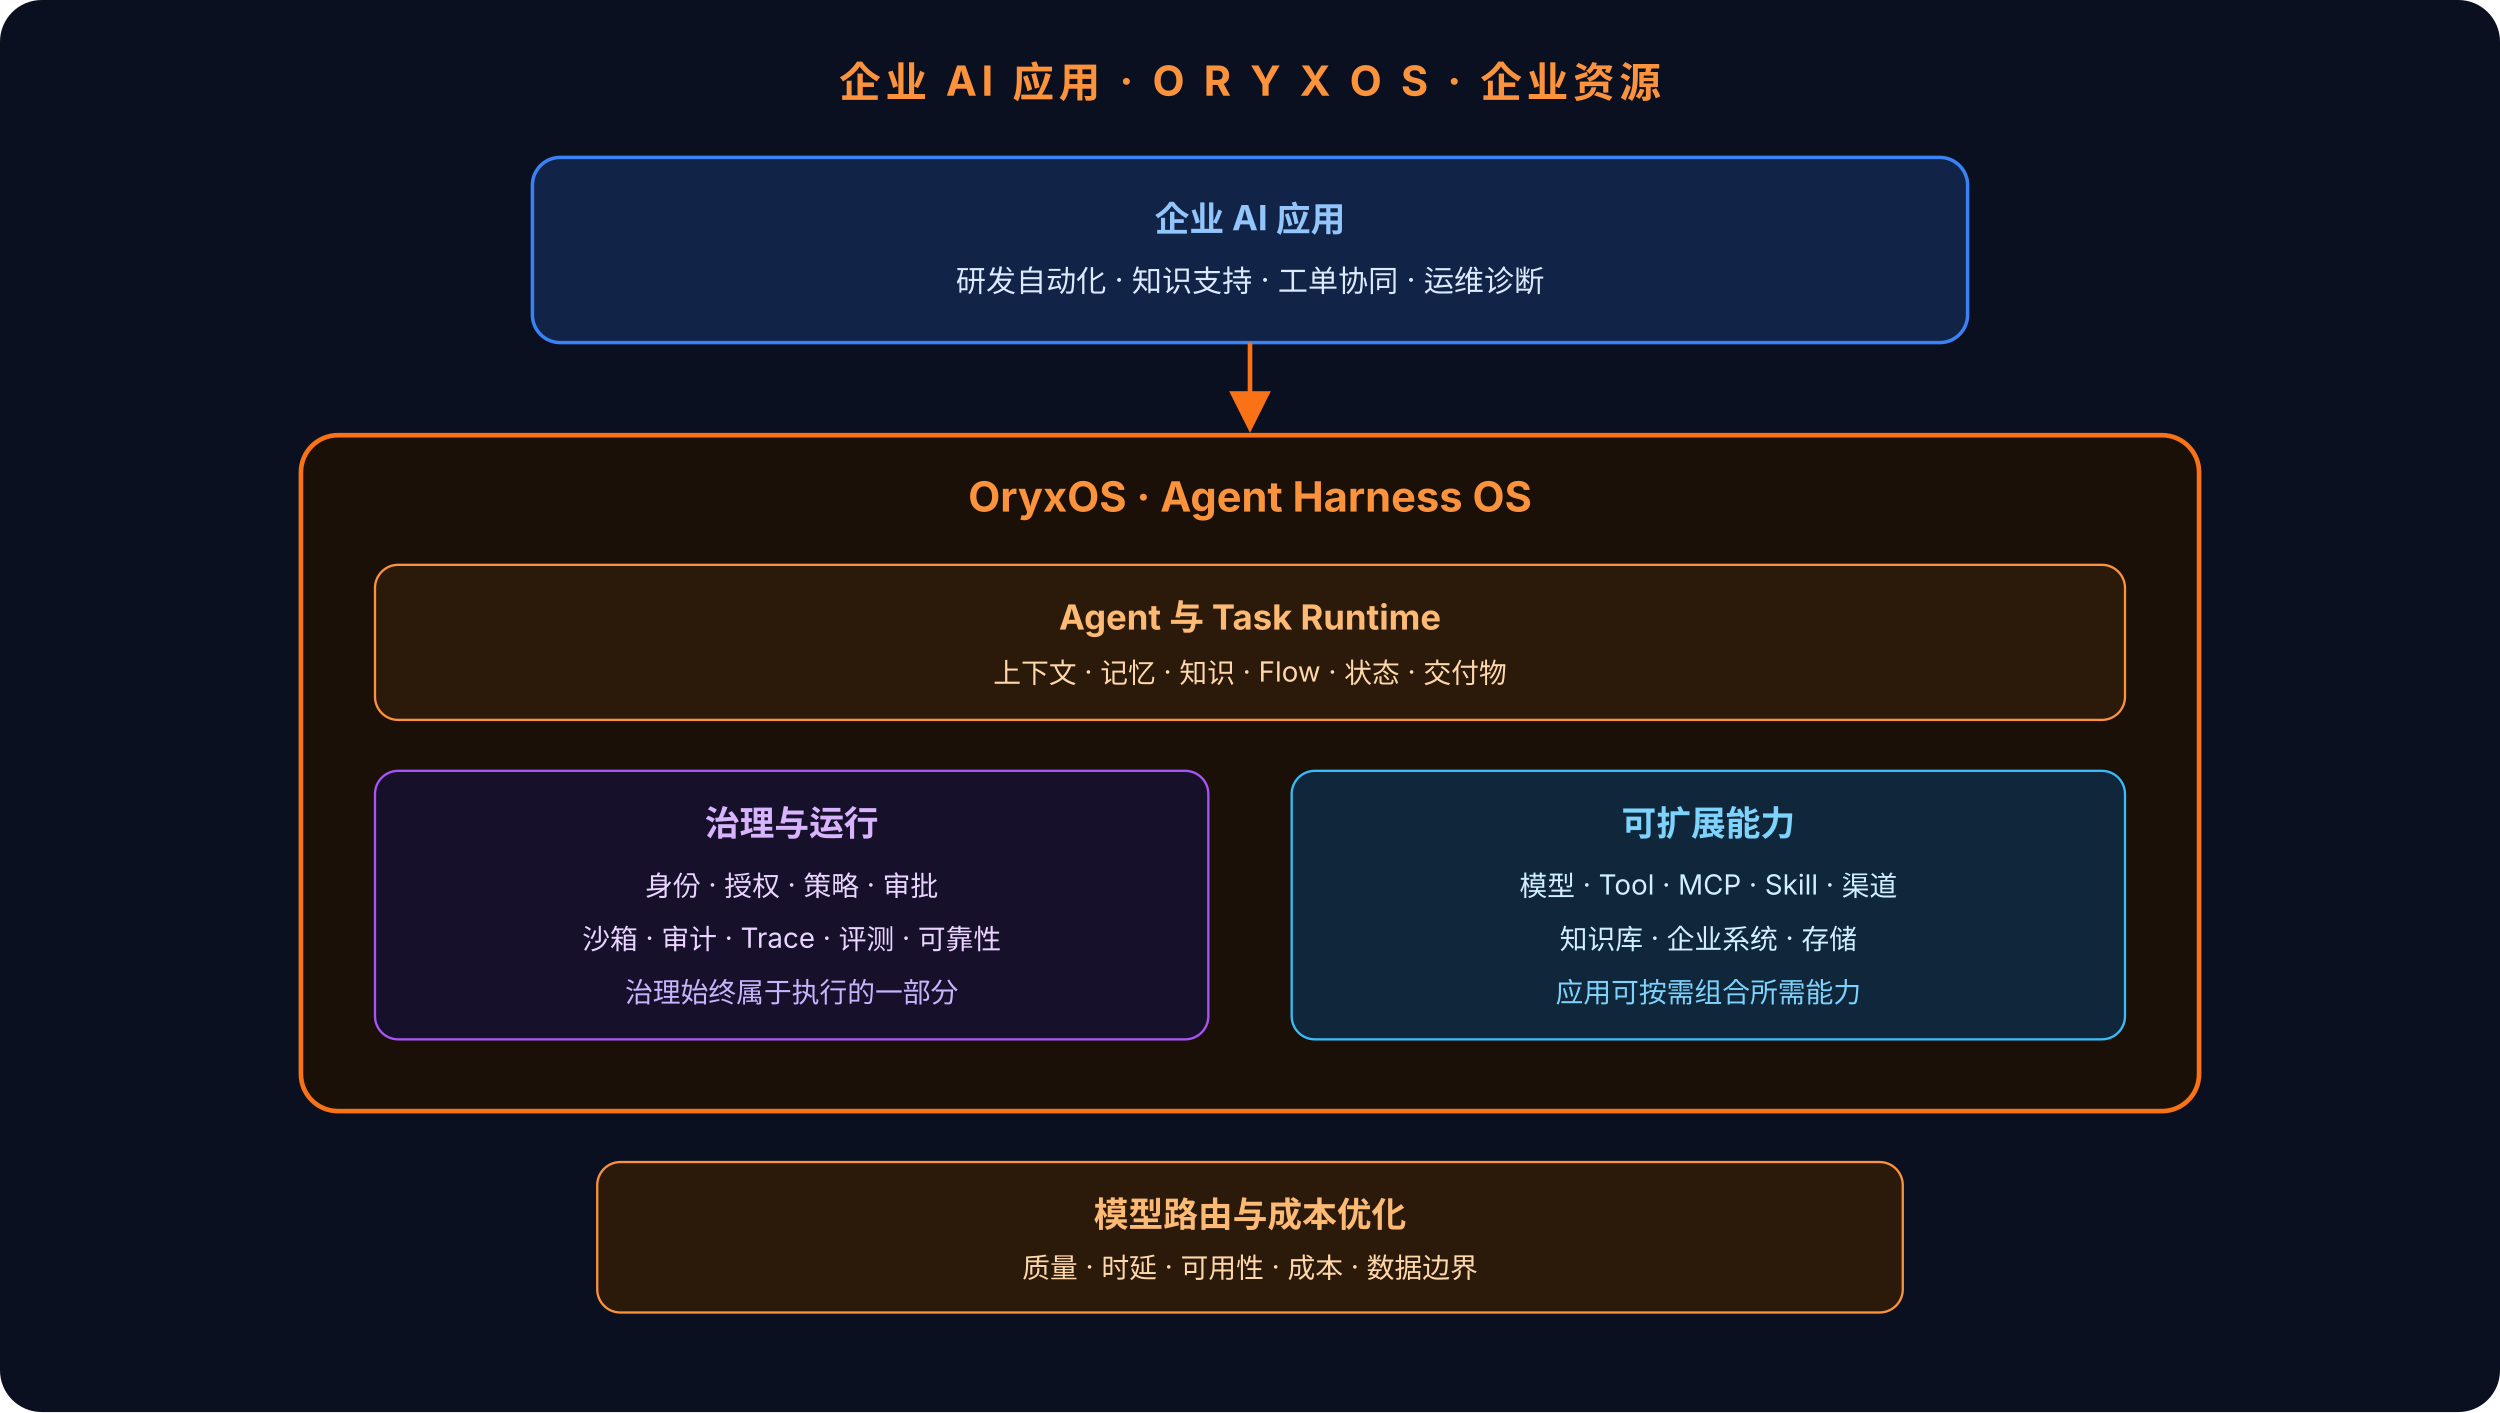
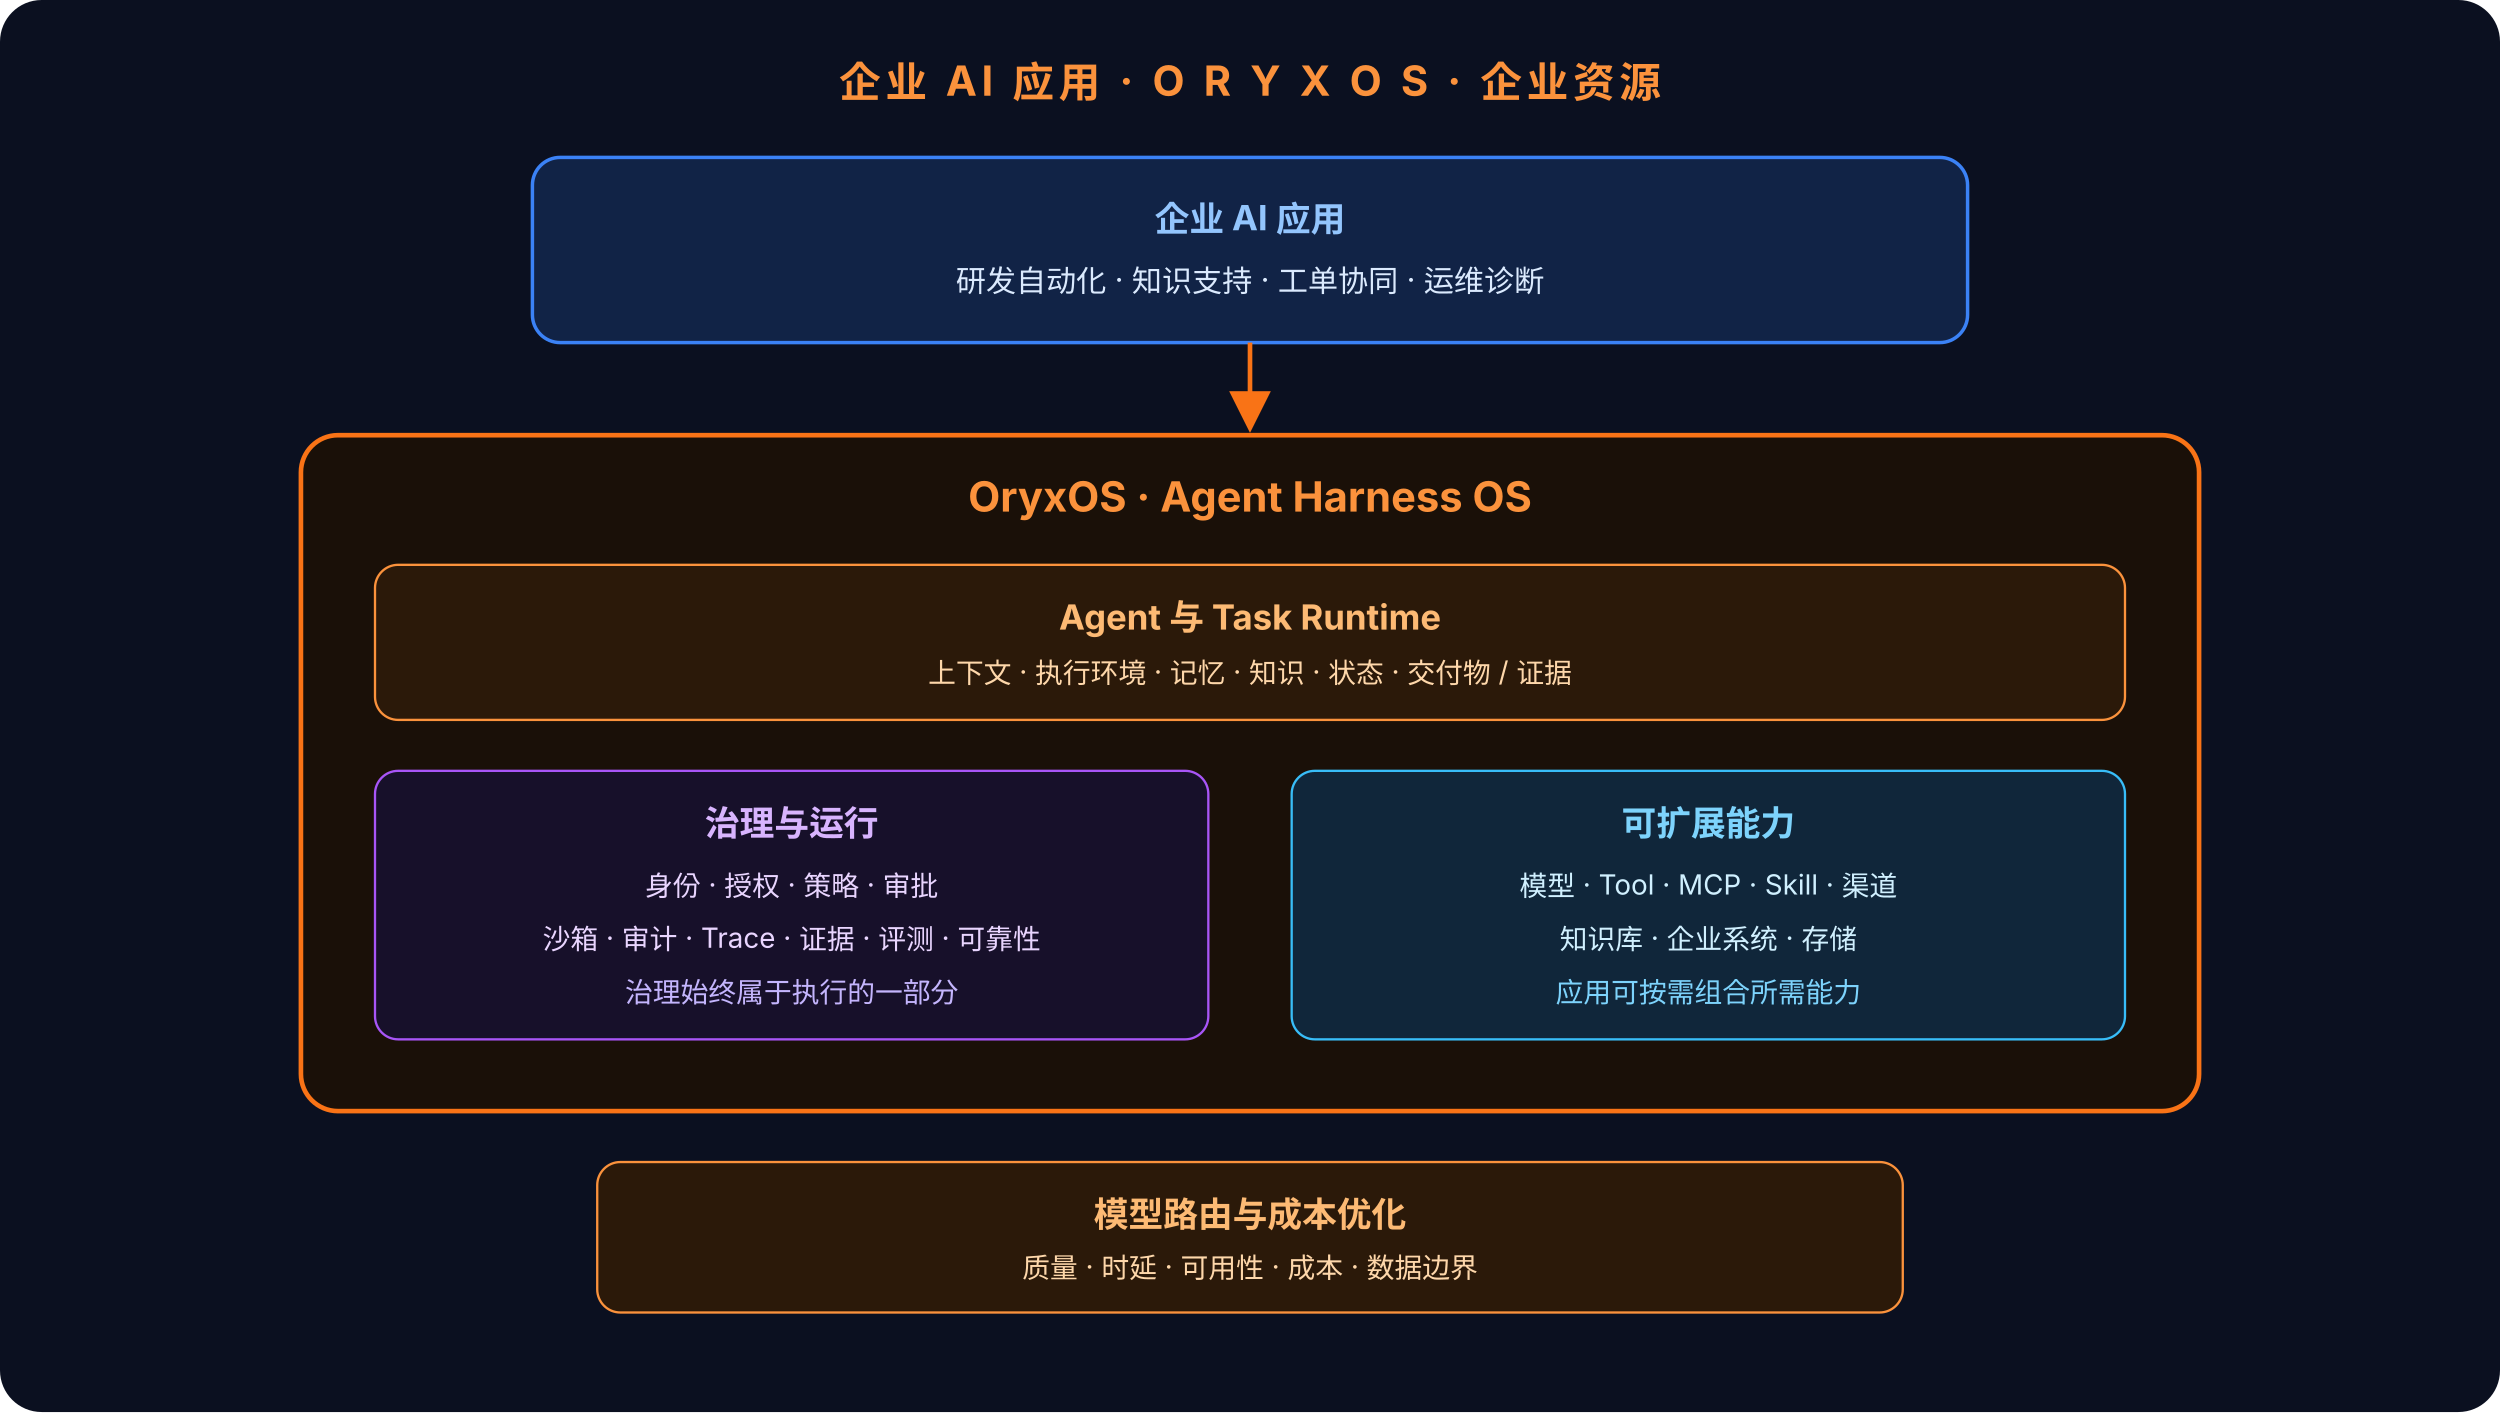
<svg xmlns="http://www.w3.org/2000/svg" viewBox="0 0 1080 610" role="img" aria-labelledby="title desc">
  <defs>
    <marker id="arrow" markerWidth="9" markerHeight="9" refX="7" refY="4.5" orient="auto">
      <path d="M0 0L9 4.5L0 9Z" fill="#f97316" />
    </marker>
    <style>text{font-family:'PingFang SC','Microsoft YaHei',Inter,sans-serif}.title{font-size:18px;font-weight:700}.label{font-size:15px;font-weight:700}.body{font-size:13px}.small{font-size:12px}</style>
  </defs>
  <rect width="1080" height="610" rx="18" fill="#0b1020" />
  <text x="540" y="42" text-anchor="middle" fill="#fb923c" class="title" letter-spacing="2">企业 AI 应用 · O R Y X O S · 企业资源</text>
  <rect x="230" y="68" width="620" height="80" rx="12" fill="#112346" stroke="#3b82f6" stroke-width="1.5" />
  <text x="540" y="100" text-anchor="middle" fill="#93c5fd" class="label">企业 AI 应用</text>
  <text x="540" y="126" text-anchor="middle" fill="#dbeafe" class="body">研发自动化 · 知识支持 · 工单协同 · 运维诊断</text>
  <line x1="540" y1="148" x2="540" y2="183" stroke="#f97316" stroke-width="2" marker-end="url(#arrow)" />
  <rect x="130" y="188" width="820" height="292" rx="16" fill="#1a1008" stroke="#f97316" stroke-width="2" />
  <text x="540" y="221" text-anchor="middle" fill="#fb923c" class="title">OryxOS · Agent Harness OS</text>
  <rect x="162" y="244" width="756" height="67" rx="10" fill="#2b1909" stroke="#fb923c" />
  <text x="540" y="272" text-anchor="middle" fill="#fdba74" class="label">Agent 与 Task Runtime</text>
-   <text x="540" y="295" text-anchor="middle" fill="#fed7aa" class="small">上下文 · 记忆 · 知识 · Flow · 状态 · 交付物</text>
+   <text x="540" y="295" text-anchor="middle" fill="#fed7aa" class="small">上下文 · 执行环境 · 记忆 · 知识 · 状态 · 交付物 / 证据</text>
  <rect x="162" y="333" width="360" height="116" rx="10" fill="#17102a" stroke="#a855f7" />
  <text x="342" y="361" text-anchor="middle" fill="#d8b4fe" class="label">治理与运行</text>
  <text x="342" y="387" text-anchor="middle" fill="#e9d5ff" class="small">身份 · 授权 · 策略 · 审批</text>
-   <text x="342" y="410" text-anchor="middle" fill="#e9d5ff" class="small">沙箱 · 审计 · Trace · 评测 · 可靠性</text>
+   <text x="342" y="410" text-anchor="middle" fill="#e9d5ff" class="small">沙箱 · 审计 · Trace · 证据 · 评测 · 可靠性</text>
  <text x="342" y="433" text-anchor="middle" fill="#c4b5fd" class="small">治理始终属于执行的一部分</text>
  <rect x="558" y="333" width="360" height="116" rx="10" fill="#10263a" stroke="#38bdf8" />
  <text x="738" y="361" text-anchor="middle" fill="#7dd3fc" class="label">可扩展能力</text>
  <text x="738" y="387" text-anchor="middle" fill="#d0f0ff" class="small">模型 · Tool · MCP · Skill · 渠道</text>
  <text x="738" y="410" text-anchor="middle" fill="#d0f0ff" class="small">知识库 · 企业系统 · 存储</text>
  <text x="738" y="433" text-anchor="middle" fill="#7dd3fc" class="small">应用可按需组合所需能力</text>
  <rect x="258" y="502" width="564" height="65" rx="10" fill="#2b1909" stroke="#fb923c" />
  <text x="540" y="530" text-anchor="middle" fill="#fdba74" class="label">模型路由与成本优化</text>
  <text x="540" y="552" text-anchor="middle" fill="#fed7aa" class="small">质量 · 时延 · 可用性 · 成本 · 数据边界</text>
</svg>
